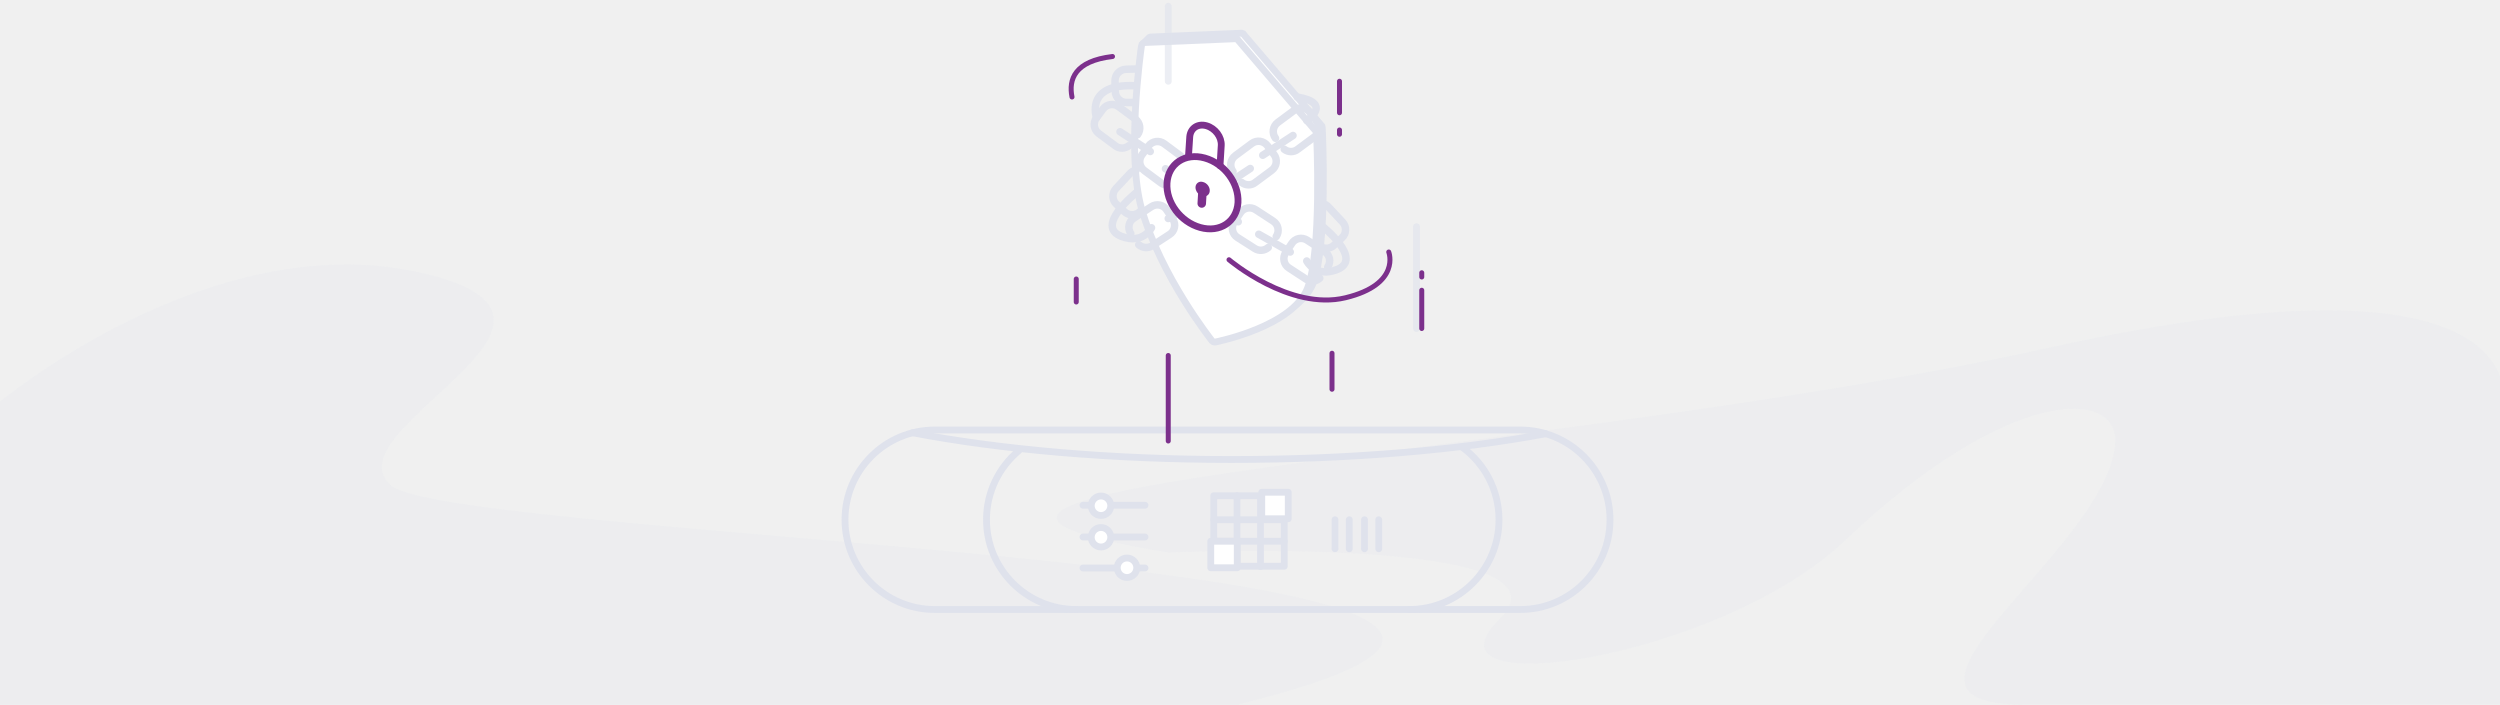
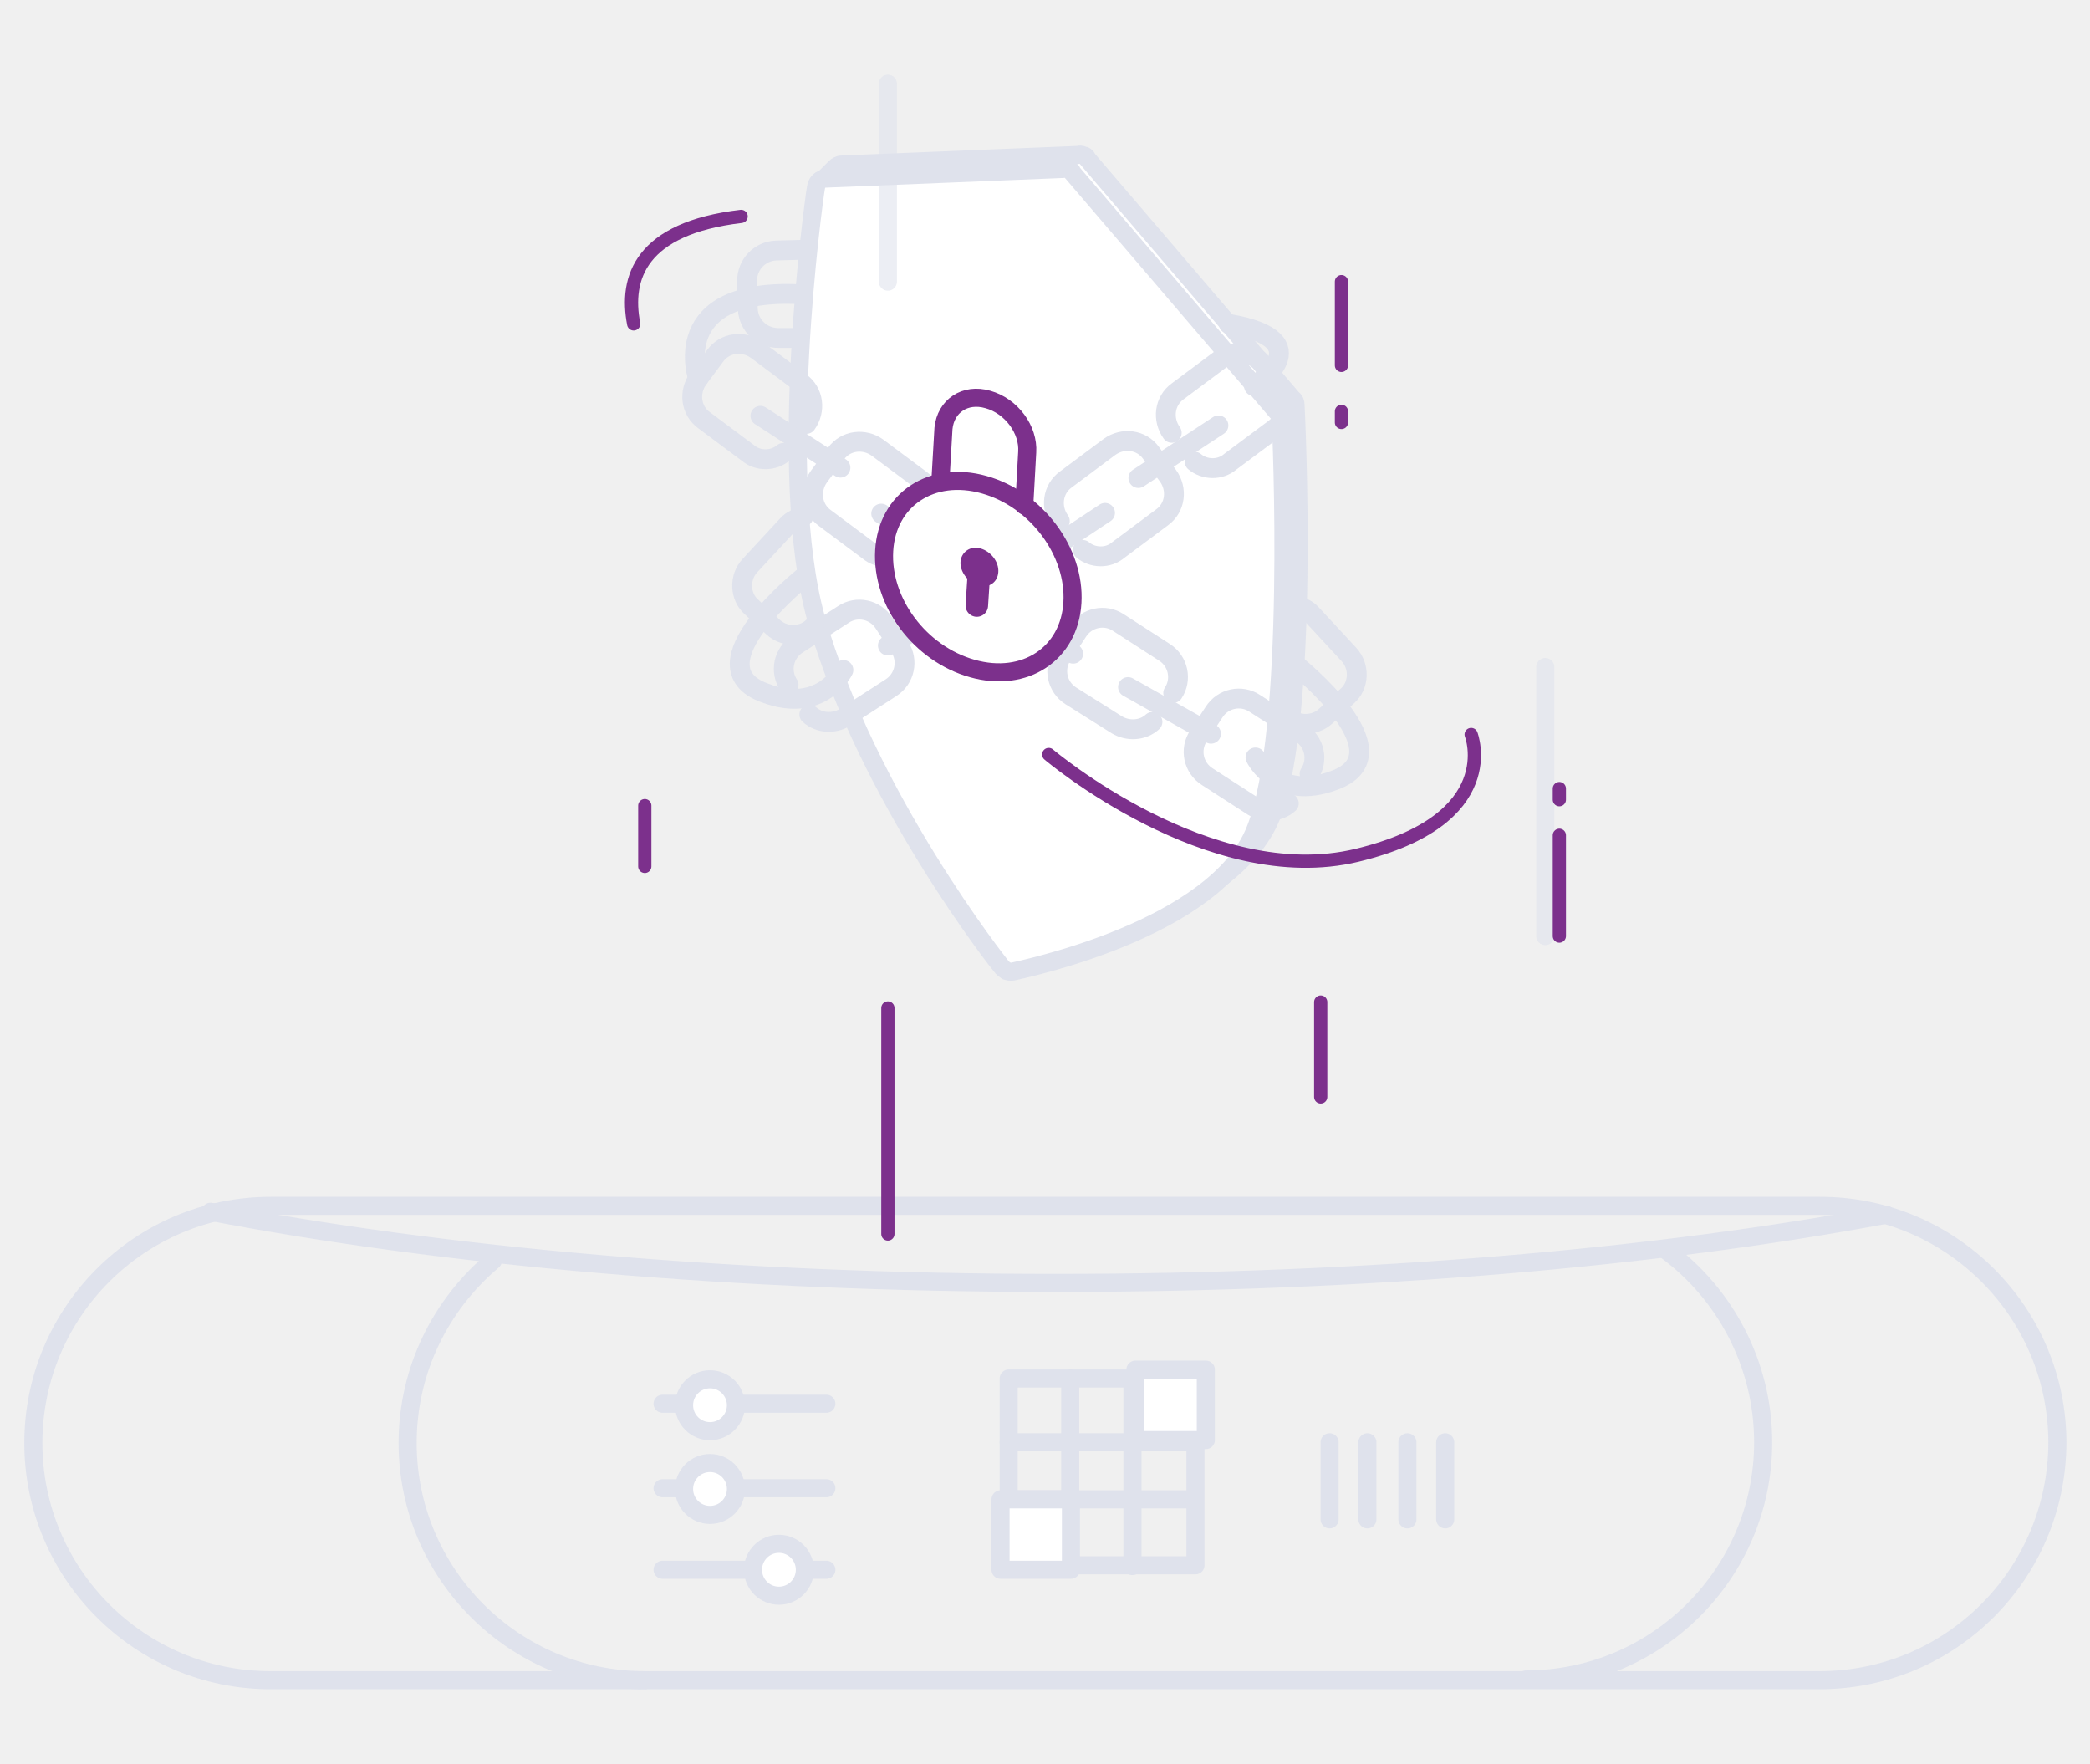
- <svg xmlns="http://www.w3.org/2000/svg" version="1.1" x="0px" y="0px" width="1000px" height="282px" viewBox="0 0 1000 282" style="enable-background:new 0 0 1000 282;" xml:space="preserve">
+ <svg xmlns="http://www.w3.org/2000/svg" version="1.1" id="Calque_1" x="0px" y="0px" width="282px" height="238px" viewBox="0 0 282 238" style="enable-background:new 0 0 282 238;" xml:space="preserve">
  <style type="text/css">
- 	.st0{opacity:0.2;fill:#DFE2EC;}
- 	.st1{fill:none;stroke:#DFE2EC;stroke-width:2.733;stroke-linecap:round;stroke-linejoin:round;stroke-miterlimit:10;}
- 	.st2{fill:none;stroke:#DFE2EC;stroke-width:2.733;stroke-linecap:round;stroke-linejoin:round;stroke-miterlimit:10;}
- 	.st3{fill:#FFFFFF;stroke:#DFE2EC;stroke-width:2.733;stroke-linecap:round;stroke-linejoin:round;stroke-miterlimit:10;}
- 	.st4{fill:#FFFFFF;stroke:#DFE2EC;stroke-width:2.733;stroke-linecap:round;stroke-linejoin:round;stroke-miterlimit:10;}
- 	.st5{fill:none;stroke:#DFE2EC;stroke-width:3;stroke-linecap:round;stroke-linejoin:round;stroke-miterlimit:10;}
- 	.st6{fill:#FFFFFF;stroke:#7C308C;stroke-width:2.733;stroke-linecap:round;stroke-linejoin:round;stroke-miterlimit:10;}
- 	.st7{fill:none;stroke:#7C308C;stroke-width:2.733;stroke-linecap:round;stroke-linejoin:round;stroke-miterlimit:10;}
- 	.st8{fill:#7C308C;}
- 	.st9{fill:none;stroke:#7C308C;stroke-width:3.403;stroke-linecap:round;stroke-linejoin:round;stroke-miterlimit:10;}
- 	.st10{fill:none;stroke:#7C308C;stroke-width:2;stroke-linecap:round;stroke-linejoin:round;stroke-miterlimit:10;}
+ 	.st0{fill:none;stroke:#DFE2EC;stroke-width:2.439;stroke-linecap:round;stroke-linejoin:round;stroke-miterlimit:10;}
+ 	.st1{fill:none;stroke:#DFE2EC;stroke-width:2.439;stroke-linecap:round;stroke-linejoin:round;stroke-miterlimit:10;}
+ 	.st2{fill:#FFFFFF;stroke:#DFE2EC;stroke-width:2.439;stroke-linecap:round;stroke-linejoin:round;stroke-miterlimit:10;}
+ 	.st3{fill:#FFFFFF;stroke:#DFE2EC;stroke-width:2.439;stroke-linecap:round;stroke-linejoin:round;stroke-miterlimit:10;}
+ 	.st4{fill:none;stroke:#DFE2EC;stroke-width:2.678;stroke-linecap:round;stroke-linejoin:round;stroke-miterlimit:10;}
+ 	.st5{fill:#FFFFFF;stroke:#7C308C;stroke-width:2.439;stroke-linecap:round;stroke-linejoin:round;stroke-miterlimit:10;}
+ 	.st6{fill:none;stroke:#7C308C;stroke-width:2.439;stroke-linecap:round;stroke-linejoin:round;stroke-miterlimit:10;}
+ 	.st7{fill:#7C308C;}
+ 	.st8{fill:none;stroke:#7C308C;stroke-width:3.038;stroke-linecap:round;stroke-linejoin:round;stroke-miterlimit:10;}
+ 	.st9{fill:none;stroke:#7C308C;stroke-width:1.785;stroke-linecap:round;stroke-linejoin:round;stroke-miterlimit:10;}
	
- 		.st11{opacity:0.6;fill:none;stroke:#DFE2EC;stroke-width:2.733;stroke-linecap:round;stroke-linejoin:round;stroke-miterlimit:10;}
+ 		.st10{opacity:0.6;fill:none;stroke:#DFE2EC;stroke-width:2.439;stroke-linecap:round;stroke-linejoin:round;stroke-miterlimit:10;enable-background:new    ;}
</style>
-   <g id="Calque_8">
-     <path class="st0" d="M-1,161.5c0,0,84-70.9,168-52.7s-35,62.1-11,85.1s573.7,30,338.8,88H-1V161.5z" />
-     <path class="st0" d="M467.3,221c0,0,167-7.2,132.4,26.8c-34.7,34,87.9,16.3,138.3-31.6c65-61.9,111-61.9,108-37.6   c-5.3,42.7-104,103.2-37,103.2s192,0,192,0V164.5c0,0,20.7-70.1-181-25.5S306.1,194.6,467.3,221z" />
-   </g>
-   <g id="Calque_6">
-     <path class="st1" d="M608.1,243.8H373.9c-19.8,0-35.9-16.1-35.9-35.9v0c0-19.8,16.1-35.9,35.9-35.9h234.2   c19.8,0,35.9,16.1,35.9,35.9v0C644,227.8,627.9,243.8,608.1,243.8z" />
-     <path class="st1" d="M584.9,178.9c8.9,6.5,14.7,17.1,14.7,29v0c0,19.8-16.1,35.9-35.9,35.9" />
-     <path class="st1" d="M430.5,243.8c-19.8,0-35.9-16.1-35.9-35.9v0c0-11.1,5-21,12.9-27.6" />
-     <path class="st1" d="M618.3,173.5c-34.7,6.5-78.3,10.3-125.7,10.3c-48.3,0-92.6-4-127.6-10.7" />
-     <rect x="485.5" y="198.3" class="st1" width="28.2" height="28.2" />
-     <line class="st1" x1="494.8" y1="198.3" x2="494.8" y2="226.6" />
-     <line class="st1" x1="504.2" y1="198.3" x2="504.2" y2="226.6" />
-     <line class="st2" x1="485.5" y1="207.9" x2="513.7" y2="207.9" />
-     <line class="st1" x1="485.5" y1="216.5" x2="513.7" y2="216.5" />
-     <rect x="504.7" y="196.9" class="st3" width="10.6" height="10.6" />
-     <rect x="484.3" y="216.5" class="st3" width="10.6" height="10.6" />
-     <line class="st3" x1="534" y1="207.9" x2="534" y2="219.5" />
-     <line class="st3" x1="539.7" y1="207.9" x2="539.7" y2="219.5" />
-     <line class="st3" x1="545.8" y1="207.9" x2="545.8" y2="219.5" />
-     <line class="st3" x1="551.5" y1="207.9" x2="551.5" y2="219.5" />
-     <line class="st3" x1="433.2" y1="202.1" x2="458" y2="202.1" />
-     <circle class="st3" cx="440.4" cy="202.3" r="3.9" />
-     <line class="st3" x1="433.2" y1="214.8" x2="458" y2="214.8" />
-     <circle class="st3" cx="440.4" cy="214.9" r="3.9" />
-     <line class="st3" x1="458" y1="227.2" x2="433.2" y2="227.2" />
-     <circle class="st3" cx="450.8" cy="227.1" r="3.9" />
-     <path class="st4" d="M528.9,51c0-0.3-0.1-0.7-0.4-0.9l-31.1-36.4c0,0,0,0,0,0c0,0,0,0,0-0.1c-0.1-0.1-0.2-0.2-0.3-0.2   c0,0,0,0-0.1,0c-0.1-0.1-0.2-0.1-0.3-0.1c0,0-0.1,0-0.1,0c-0.1,0-0.3-0.1-0.4,0c0,0,0,0,0,0c0,0,0,0,0,0l-35.8,1.5   c-0.4,0-0.8,0.2-1,0.5l0,0l-2.4,2.4l1.7,0c-1,7.7-5.4,43.9,0.2,63.6c7.7,27.1,27.9,52.5,28.1,52.8c0,0,0.1,0.1,0.1,0.1   c0,0,0.1,0.1,0.1,0.1c0,0,0,0,0,0c0.1,0.1,0.3,0.2,0.4,0.3c0,0,0.1,0,0.1,0c0.2,0.1,0.3,0.1,0.5,0.1c0.1,0,0.2,0,0.3,0   c1.3-0.3,30.8-6.3,36.8-21.5C531.1,98.1,529,52.9,528.9,51z" />
-     <path class="st4" d="M526.6,53.2c0-0.3-0.1-0.7-0.4-0.9l-31.1-36.4c0,0,0,0,0,0c0,0,0,0,0-0.1c-0.1-0.1-0.2-0.2-0.3-0.2   c0,0,0,0-0.1,0c-0.1-0.1-0.2-0.1-0.3-0.1c0,0-0.1,0-0.1,0c-0.1,0-0.3-0.1-0.4,0c0,0,0,0,0,0c0,0,0,0,0,0l-35.8,1.5   c-0.8,0-1.4,0.6-1.5,1.3c-0.3,1.8-6.1,43.4,0,65.1c7.7,27.1,27.9,52.5,28.1,52.8c0,0,0.1,0.1,0.1,0.1c0,0,0.1,0.1,0.1,0.1   c0,0,0,0,0,0c0.1,0.1,0.3,0.2,0.4,0.3c0,0,0.1,0,0.1,0c0.2,0.1,0.3,0.1,0.5,0.1c0.1,0,0.2,0,0.3,0c1.3-0.3,30.8-6.3,36.8-21.5   C528.8,100.3,526.7,55.2,526.6,53.2z" />
-   </g>
-   <g id="Calque_7">
-     <g>
+   <g>
+     <g id="Calque_6">
+       <path class="st0" d="M245.5,226.7h-209c-17.7,0-32-14.4-32-32l0,0c0-17.7,14.4-32,32-32h209.1c17.7,0,32,14.4,32,32l0,0    C277.5,212.4,263.2,226.7,245.5,226.7z" />
+       <path class="st0" d="M224.8,168.7c7.9,5.8,13.1,15.3,13.1,25.9l0,0c0,17.7-14.4,32-32,32" />
+       <path class="st0" d="M87,226.7c-17.7,0-32-14.4-32-32l0,0c0-9.9,4.5-18.7,11.5-24.6" />
+       <path class="st0" d="M254.5,163.9c-31,5.8-69.9,9.2-112.2,9.2c-43.1,0-82.7-3.6-113.9-9.6" />
+       <rect x="136.1" y="186" class="st0" width="25.2" height="25.2" />
+       <line class="st0" x1="144.4" y1="186" x2="144.4" y2="211.3" />
+       <line class="st0" x1="152.8" y1="186" x2="152.8" y2="211.3" />
+       <line class="st1" x1="136.1" y1="194.6" x2="161.2" y2="194.6" />
+       <line class="st0" x1="136.1" y1="202.3" x2="161.2" y2="202.3" />
+       <rect x="153.2" y="184.8" class="st2" width="9.5" height="9.5" />
+       <rect x="135" y="202.3" class="st2" width="9.5" height="9.5" />
+       <line class="st1" x1="179.4" y1="194.6" x2="179.4" y2="205" />
+       <line class="st1" x1="184.5" y1="194.6" x2="184.5" y2="205" />
+       <line class="st1" x1="189.9" y1="194.6" x2="189.9" y2="205" />
+       <line class="st1" x1="195" y1="194.6" x2="195" y2="205" />
+       <line class="st1" x1="89.4" y1="189.4" x2="111.5" y2="189.4" />
+       <circle class="st2" cx="95.8" cy="189.6" r="3.5" />
+       <line class="st1" x1="89.4" y1="200.8" x2="111.5" y2="200.8" />
+       <circle class="st2" cx="95.8" cy="200.9" r="3.5" />
+       <line class="st1" x1="111.5" y1="211.8" x2="89.4" y2="211.8" />
+       <circle class="st2" cx="105.1" cy="211.8" r="3.5" />
+       <path class="st3" d="M174.8,54.6c0-0.3-0.1-0.6-0.4-0.8l-27.8-32.5l0,0c0,0,0,0,0-0.1c-0.1-0.1-0.2-0.2-0.3-0.2c0,0,0,0-0.1,0    c-0.1-0.1-0.2-0.1-0.3-0.1h0.1c-0.1,0-0.3-0.1-0.4,0l0,0l0,0l-32,1.3c-0.4,0-0.7,0.2-0.9,0.4l0,0l-2.1,2.1h1.5    c-0.9,6.9-4.8,39.2,0.2,56.8c6.9,24.2,24.9,46.9,25.1,47.1l0.1,0.1l0.1,0.1l0,0c0.1,0.1,0.3,0.2,0.4,0.3h0.1    c0.2,0.1,0.3,0.1,0.4,0.1s0.2,0,0.3,0c1.2-0.3,27.5-5.6,32.8-19.2C176.8,96.6,174.9,56.3,174.8,54.6z" />
+       <path class="st3" d="M172.8,56.5c0-0.3-0.1-0.6-0.4-0.8l-27.8-32.5l0,0c0,0,0,0,0-0.1c-0.1-0.1-0.2-0.2-0.3-0.2c0,0,0,0-0.1,0    c-0.1-0.1-0.2-0.1-0.3-0.1h-0.1c-0.1,0-0.3-0.1-0.4,0l0,0l0,0l-32,1.3c-0.7,0-1.2,0.5-1.3,1.2c-0.3,1.6-5.4,38.7,0,58.1    c6.9,24.2,24.9,46.9,25.1,47.1l0.1,0.1l0.1,0.1l0,0c0.1,0.1,0.3,0.2,0.4,0.3h0.1c0.2,0.1,0.3,0.1,0.4,0.1s0.2,0,0.3,0    c1.2-0.3,27.5-5.6,32.8-19.2C174.7,98.6,172.9,58.3,172.8,56.5z" />
+     </g>
+     <g id="Calque_7">
      <g>
-         <path class="st5" d="M451.5,58.3c-1.5,1.2-3.8,1.3-5.4,0l-6.6-4.9c-2-1.5-2.4-4.3-0.9-6.3l2.6-3.5c1.5-2,4.3-2.4,6.3-0.9l6.6,4.9     c2,1.5,2.4,4.3,0.9,6.3" />
-         <line class="st5" x1="448" y1="52.7" x2="460.1" y2="60.6" />
+         <g>
+           <path class="st4" d="M105.7,61.1c-1.3,1.1-3.4,1.2-4.8,0L95,56.7c-1.8-1.3-2.1-3.8-0.8-5.6l2.3-3.1c1.3-1.8,3.8-2.1,5.6-0.8      l5.9,4.4c1.8,1.3,2.1,3.8,0.8,5.6" />
+           <line class="st4" x1="102.6" y1="56.1" x2="113.4" y2="63.1" />
+         </g>
+         <g>
+           <path class="st4" d="M107.5,45.6H105c-2.2,0-4-1.7-4.1-3.9l-0.1-3.8c0-2.2,1.7-4,3.9-4.1l3.7-0.1" />
+         </g>
+         <g>
+           <path class="st4" d="M122,74.3c-1.3,1.1-3.4,1.2-4.8,0l-5.9-4.4c-1.8-1.3-2.1-3.8-0.8-5.6l2.3-3.1c1.3-1.8,3.8-2.1,5.6-0.8      l5.9,4.4c1.8,1.3,2.1,3.8,0.8,5.6" />
+           <line class="st4" x1="118.9" y1="69.3" x2="129.7" y2="76.3" />
+         </g>
+         <g>
+           <path class="st4" d="M137.2,86.2c-1.3,1.1-3.4,1.2-4.8,0l-5.9-4.4c-1.8-1.3-2.1-3.8-0.8-5.6l2.3-3.1c1.3-1.8,3.8-2.1,5.6-0.8      l5.9,4.4c1.8,1.3,2.1,3.8,0.8,5.6" />
+           <line class="st4" x1="134.1" y1="81.2" x2="144.8" y2="88.2" />
+         </g>
+         <g>
+           <path class="st4" d="M155.5,97.4c-1.3,1.2-3.3,1.3-4.8,0.4l-6.2-3.9c-1.9-1.2-2.4-3.7-1.2-5.5l2.1-3.2c1.2-1.9,3.7-2.4,5.5-1.2      l6.2,4c1.9,1.2,2.4,3.7,1.2,5.5" />
+           <line class="st4" x1="152.2" y1="92.7" x2="163.4" y2="99" />
+         </g>
+         <g>
+           <path class="st4" d="M173.9,108.4c-1.3,1.2-3.3,1.3-4.8,0.4l-6.2-4c-1.9-1.2-2.4-3.7-1.2-5.5l2.1-3.2c1.2-1.9,3.7-2.4,5.5-1.2      l6.2,4c1.9,1.2,2.4,3.7,1.2,5.5" />
+         </g>
+         <g>
+           <path class="st4" d="M174.8,81.7c0.8,0.2,1.6,0.5,2.2,1.2l5,5.4c1.5,1.6,1.4,4.2-0.2,5.6l-2.9,2.7c-1.6,1.5-4.2,1.4-5.6-0.2" />
+         </g>
+         <path class="st4" d="M94.2,51.1c0,0-4.3-12.3,13.8-11.4" />
+         <path class="st4" d="M174.7,89.6c0,0,15.3,12.1,5.3,15.7c-7.7,2.9-10.6-3.1-10.6-3.1" />
      </g>
      <g>
-         <path class="st5" d="M453.5,41l-2.8,0c-2.5,0-4.5-1.9-4.6-4.4l-0.1-4.3c0-2.5,1.9-4.5,4.4-4.6l4.1-0.1" />
+         <g>
+           <path class="st4" d="M161.2,62.3c1.3,1.1,3.4,1.2,4.8,0l5.9-4.4c1.8-1.3,2.1-3.8,0.8-5.6l-2.3-3.1c-1.3-1.8-3.8-2.1-5.6-0.8      l-5.9,4.4c-1.8,1.3-2.1,3.8-0.8,5.6" />
+           <line class="st4" x1="164.4" y1="57.4" x2="153.6" y2="64.5" />
+         </g>
+         <g>
+           <path class="st4" d="M146.1,74.2c1.3,1.1,3.4,1.2,4.8,0l5.9-4.4c1.8-1.3,2.1-3.8,0.8-5.6l-2.3-3.1c-1.3-1.8-3.8-2.1-5.6-0.8      l-5.9,4.4c-1.8,1.3-2.1,3.8-0.8,5.6" />
+           <line class="st4" x1="149.1" y1="69.2" x2="138.4" y2="76.3" />
+         </g>
+         <g>
+           <path class="st4" d="M127.6,85.5c1.3,1.2,3.3,1.3,4.8,0.4l6.2-4c1.9-1.2,2.4-3.7,1.2-5.5l-2.1-3.2c-1.2-1.9-3.7-2.4-5.5-1.2      l-6.2,4c-1.9,1.2-2.4,3.7-1.2,5.5" />
+           <line class="st4" x1="131.1" y1="80.7" x2="119.8" y2="87.1" />
+         </g>
+         <g>
+           <path class="st4" d="M109.2,96.4c1.3,1.2,3.3,1.3,4.8,0.4l6.2-4c1.9-1.2,2.4-3.7,1.2-5.5l-2.1-3.2c-1.2-1.9-3.7-2.4-5.5-1.2      l-6.2,4c-1.9,1.2-2.4,3.7-1.2,5.5" />
+         </g>
+         <g>
+           <path class="st4" d="M108.4,69.7c-0.8,0.2-1.6,0.5-2.2,1.2l-5,5.4c-1.5,1.6-1.4,4.2,0.2,5.6l2.9,2.7c1.6,1.5,4.2,1.4,5.6-0.2" />
+         </g>
+         <path class="st4" d="M108.5,77.8c0,0-15.3,12.1-5.3,15.7c7.7,2.9,10.6-3.1,10.6-3.1" />
      </g>
+       <path class="st4" d="M169.2,52.1c0,0,9.5-6.2-3.4-8.4" />
      <g>
-         <path class="st5" d="M469.7,73.1c-1.5,1.2-3.8,1.3-5.4,0l-6.6-4.9c-2-1.5-2.4-4.3-0.9-6.3l2.6-3.5c1.5-2,4.3-2.4,6.3-0.9l6.6,4.9     c2,1.5,2.4,4.3,0.9,6.3" />
-         <line class="st5" x1="466.2" y1="67.5" x2="478.3" y2="75.4" />
+         <path class="st5" d="M144.7,81.3c-0.4,6.9-6.4,10.9-13.5,8.9s-12.3-9-11.9-15.9s6.4-10.9,13.5-8.9     C139.9,67.4,145.1,74.5,144.7,81.3z" />
+         <path class="st6" d="M138.2,68.2l0.4-7.2c0.2-3-2.1-6.2-5.3-7.1c-3.1-0.9-5.7,0.9-6,3.9l-0.4,6.9" />
+         <g>
+           <path class="st7" d="M134.7,77.2c-0.1,1.4-1.3,2.2-2.7,1.8c-1.4-0.4-2.5-1.9-2.4-3.2c0.1-1.3,1.3-2.2,2.7-1.8      C133.7,74.4,134.8,75.8,134.7,77.2z" />
+           <line class="st8" x1="131.8" y1="81.7" x2="132.1" y2="77.1" />
+         </g>
      </g>
-       <g>
-         <path class="st5" d="M486.7,86.4c-1.5,1.2-3.8,1.3-5.4,0l-6.6-4.9c-2-1.5-2.4-4.3-0.9-6.3l2.6-3.5c1.5-2,4.3-2.4,6.3-0.9l6.6,4.9     c2,1.5,2.4,4.3,0.9,6.3" />
-         <line class="st5" x1="483.3" y1="80.8" x2="495.3" y2="88.7" />
-       </g>
-       <g>
-         <path class="st5" d="M507.3,99c-1.5,1.3-3.7,1.5-5.4,0.4L495,95c-2.1-1.3-2.7-4.1-1.3-6.2l2.4-3.6c1.3-2.1,4.1-2.7,6.2-1.3     l6.9,4.5c2.1,1.3,2.7,4.1,1.3,6.2" />
-         <line class="st5" x1="503.5" y1="93.7" x2="516.1" y2="100.8" />
-       </g>
-       <g>
-         <path class="st5" d="M527.9,111.3c-1.5,1.3-3.7,1.5-5.4,0.4l-6.9-4.5c-2.1-1.3-2.7-4.1-1.3-6.2l2.4-3.6c1.3-2.1,4.1-2.7,6.2-1.3     l6.9,4.5c2.1,1.3,2.7,4.1,1.3,6.2" />
-       </g>
-       <g>
-         <path class="st5" d="M528.9,81.4c0.9,0.2,1.8,0.6,2.5,1.4l5.6,6c1.7,1.8,1.6,4.7-0.2,6.3l-3.2,3c-1.8,1.7-4.7,1.6-6.3-0.2" />
-       </g>
-       <path class="st5" d="M438.6,47.1c0,0-4.8-13.8,15.5-12.8" />
-       <path class="st5" d="M528.7,90.3c0,0,17.1,13.5,5.9,17.6c-8.6,3.2-11.9-3.5-11.9-3.5" />
+       <line class="st9" x1="87" y1="108.7" x2="87" y2="116.9" />
+       <line class="st9" x1="181" y1="49.3" x2="181" y2="38" />
+       <line class="st9" x1="181" y1="55.5" x2="181" y2="57" />
+       <path class="st9" d="M141.5,101.8c0,0,21.7,18.4,41.6,13.6c19.9-4.8,15.4-16.3,15.4-16.3" />
+       <path class="st9" d="M85.5,43.7c-1.2-6.2,0.9-12.9,14.5-14.5" />
+       <line class="st9" x1="119.8" y1="166.5" x2="119.8" y2="136" />
+       <line class="st9" x1="178.2" y1="148" x2="178.2" y2="135.2" />
+       <line class="st10" x1="208.5" y1="126.3" x2="208.5" y2="90" />
+       <line class="st9" x1="210.4" y1="126.3" x2="210.4" y2="112.7" />
+       <line class="st9" x1="210.4" y1="106.4" x2="210.4" y2="107.9" />
+       <line class="st10" x1="119.8" y1="38" x2="119.8" y2="11.3" />
    </g>
-     <g>
-       <g>
-         <path class="st5" d="M513.7,59.7c1.5,1.2,3.8,1.3,5.4,0l6.6-4.9c2-1.5,2.4-4.3,0.9-6.3l-2.6-3.5c-1.5-2-4.3-2.4-6.3-0.9l-6.6,4.9     c-2,1.5-2.4,4.3-0.9,6.3" />
-         <line class="st5" x1="517.2" y1="54.2" x2="505.1" y2="62.1" />
-       </g>
-       <g>
-         <path class="st5" d="M496.7,73c1.5,1.2,3.8,1.3,5.4,0l6.6-4.9c2-1.5,2.4-4.3,0.9-6.3l-2.6-3.5c-1.5-2-4.3-2.4-6.3-0.9l-6.6,4.9     c-2,1.5-2.4,4.3-0.9,6.3" />
-         <line class="st5" x1="500.1" y1="67.4" x2="488.1" y2="75.3" />
-       </g>
-       <g>
-         <path class="st5" d="M476,85.7c1.5,1.3,3.7,1.5,5.4,0.4l6.9-4.5c2.1-1.3,2.7-4.1,1.3-6.2l-2.4-3.6c-1.3-2.1-4.1-2.7-6.2-1.3     l-6.9,4.5c-2.1,1.3-2.7,4.1-1.3,6.2" />
-         <line class="st5" x1="479.9" y1="80.3" x2="467.3" y2="87.4" />
-       </g>
-       <g>
-         <path class="st5" d="M455.5,97.9c1.5,1.3,3.7,1.5,5.4,0.4l6.9-4.5c2.1-1.3,2.7-4.1,1.3-6.2l-2.4-3.6c-1.3-2.1-4.1-2.7-6.2-1.3     l-6.9,4.5c-2.1,1.3-2.7,4.1-1.3,6.2" />
-       </g>
-       <g>
-         <path class="st5" d="M454.5,68c-0.9,0.2-1.8,0.6-2.5,1.4l-5.6,6c-1.7,1.8-1.6,4.7,0.2,6.3l3.2,3c1.8,1.7,4.7,1.6,6.3-0.2" />
-       </g>
-       <path class="st5" d="M454.6,77c0,0-17.1,13.5-5.9,17.6c8.6,3.2,11.9-3.5,11.9-3.5" />
-     </g>
-     <path class="st5" d="M522.7,48.2c0,0,10.6-6.9-3.8-9.4" />
-     <g>
-       <path class="st6" d="M495.2,81c-0.5,7.7-7.2,12.2-15.1,10s-13.8-10.1-13.3-17.8s7.2-12.2,15.1-10S495.6,73.3,495.2,81z" />
-       <path class="st7" d="M488,66.3l0.5-8.1c0.2-3.4-2.4-6.9-5.9-7.9c-3.5-1-6.4,1-6.7,4.4l-0.5,7.7" />
-       <g>
-         <path class="st8" d="M483.9,76.4c-0.1,1.6-1.5,2.5-3,2c-1.6-0.4-2.8-2.1-2.7-3.6s1.5-2.5,3-2C482.8,73.2,484,74.8,483.9,76.4z" />
-         <line class="st9" x1="480.7" y1="81.4" x2="481" y2="76.3" />
-       </g>
-     </g>
-     <line class="st10" x1="430.5" y1="111.6" x2="430.5" y2="120.8" />
-     <line class="st10" x1="535.8" y1="45.1" x2="535.8" y2="32.5" />
-     <line class="st10" x1="535.8" y1="52" x2="535.8" y2="53.7" />
-     <path class="st10" d="M491.6,103.9c0,0,24.3,20.6,46.6,15.2c22.3-5.4,17.3-18.3,17.3-18.3" />
-     <path class="st10" d="M428.8,38.8c-1.4-7,1-14.4,16.2-16.2" />
-     <line class="st10" x1="467.3" y1="176.4" x2="467.3" y2="142.2" />
-     <line class="st10" x1="532.8" y1="155.7" x2="532.8" y2="141.3" />
-     <line class="st11" x1="566.6" y1="131.4" x2="566.6" y2="90.7" />
-     <line class="st10" x1="568.7" y1="131.4" x2="568.7" y2="116.1" />
-     <line class="st10" x1="568.7" y1="109.1" x2="568.7" y2="110.8" />
-     <line class="st11" x1="467.3" y1="32.5" x2="467.3" y2="2.5" />
  </g>
</svg>
